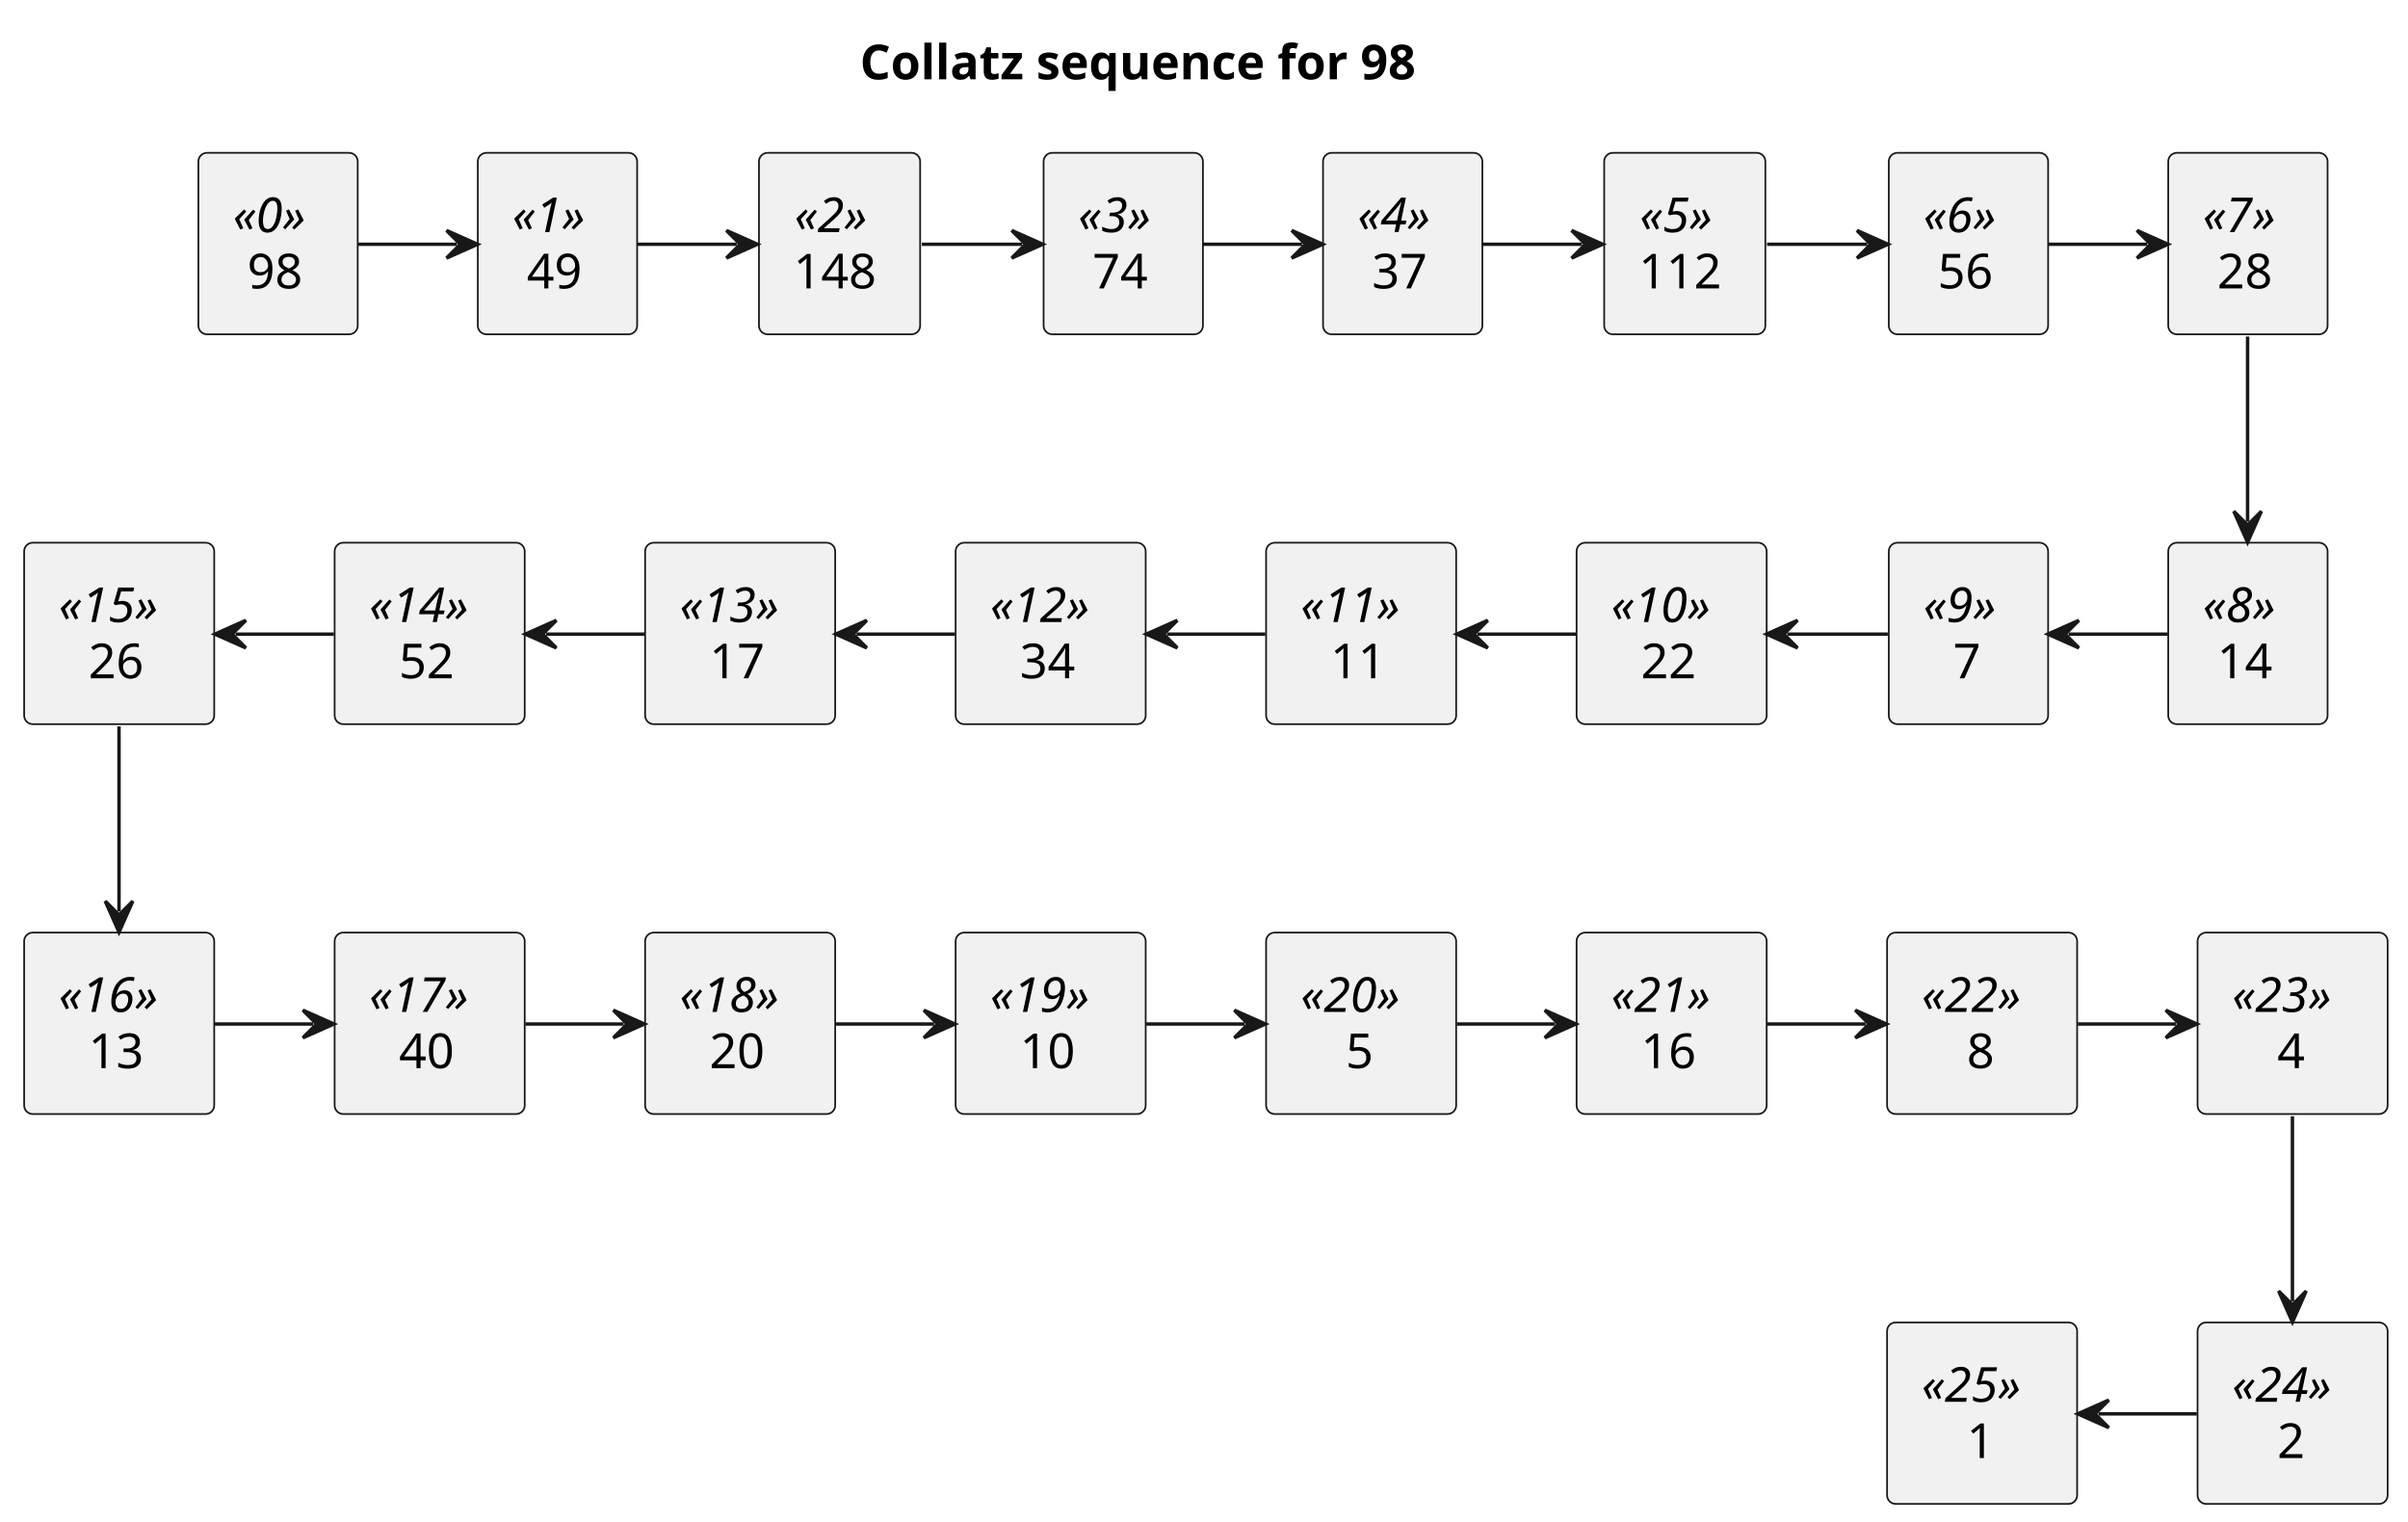
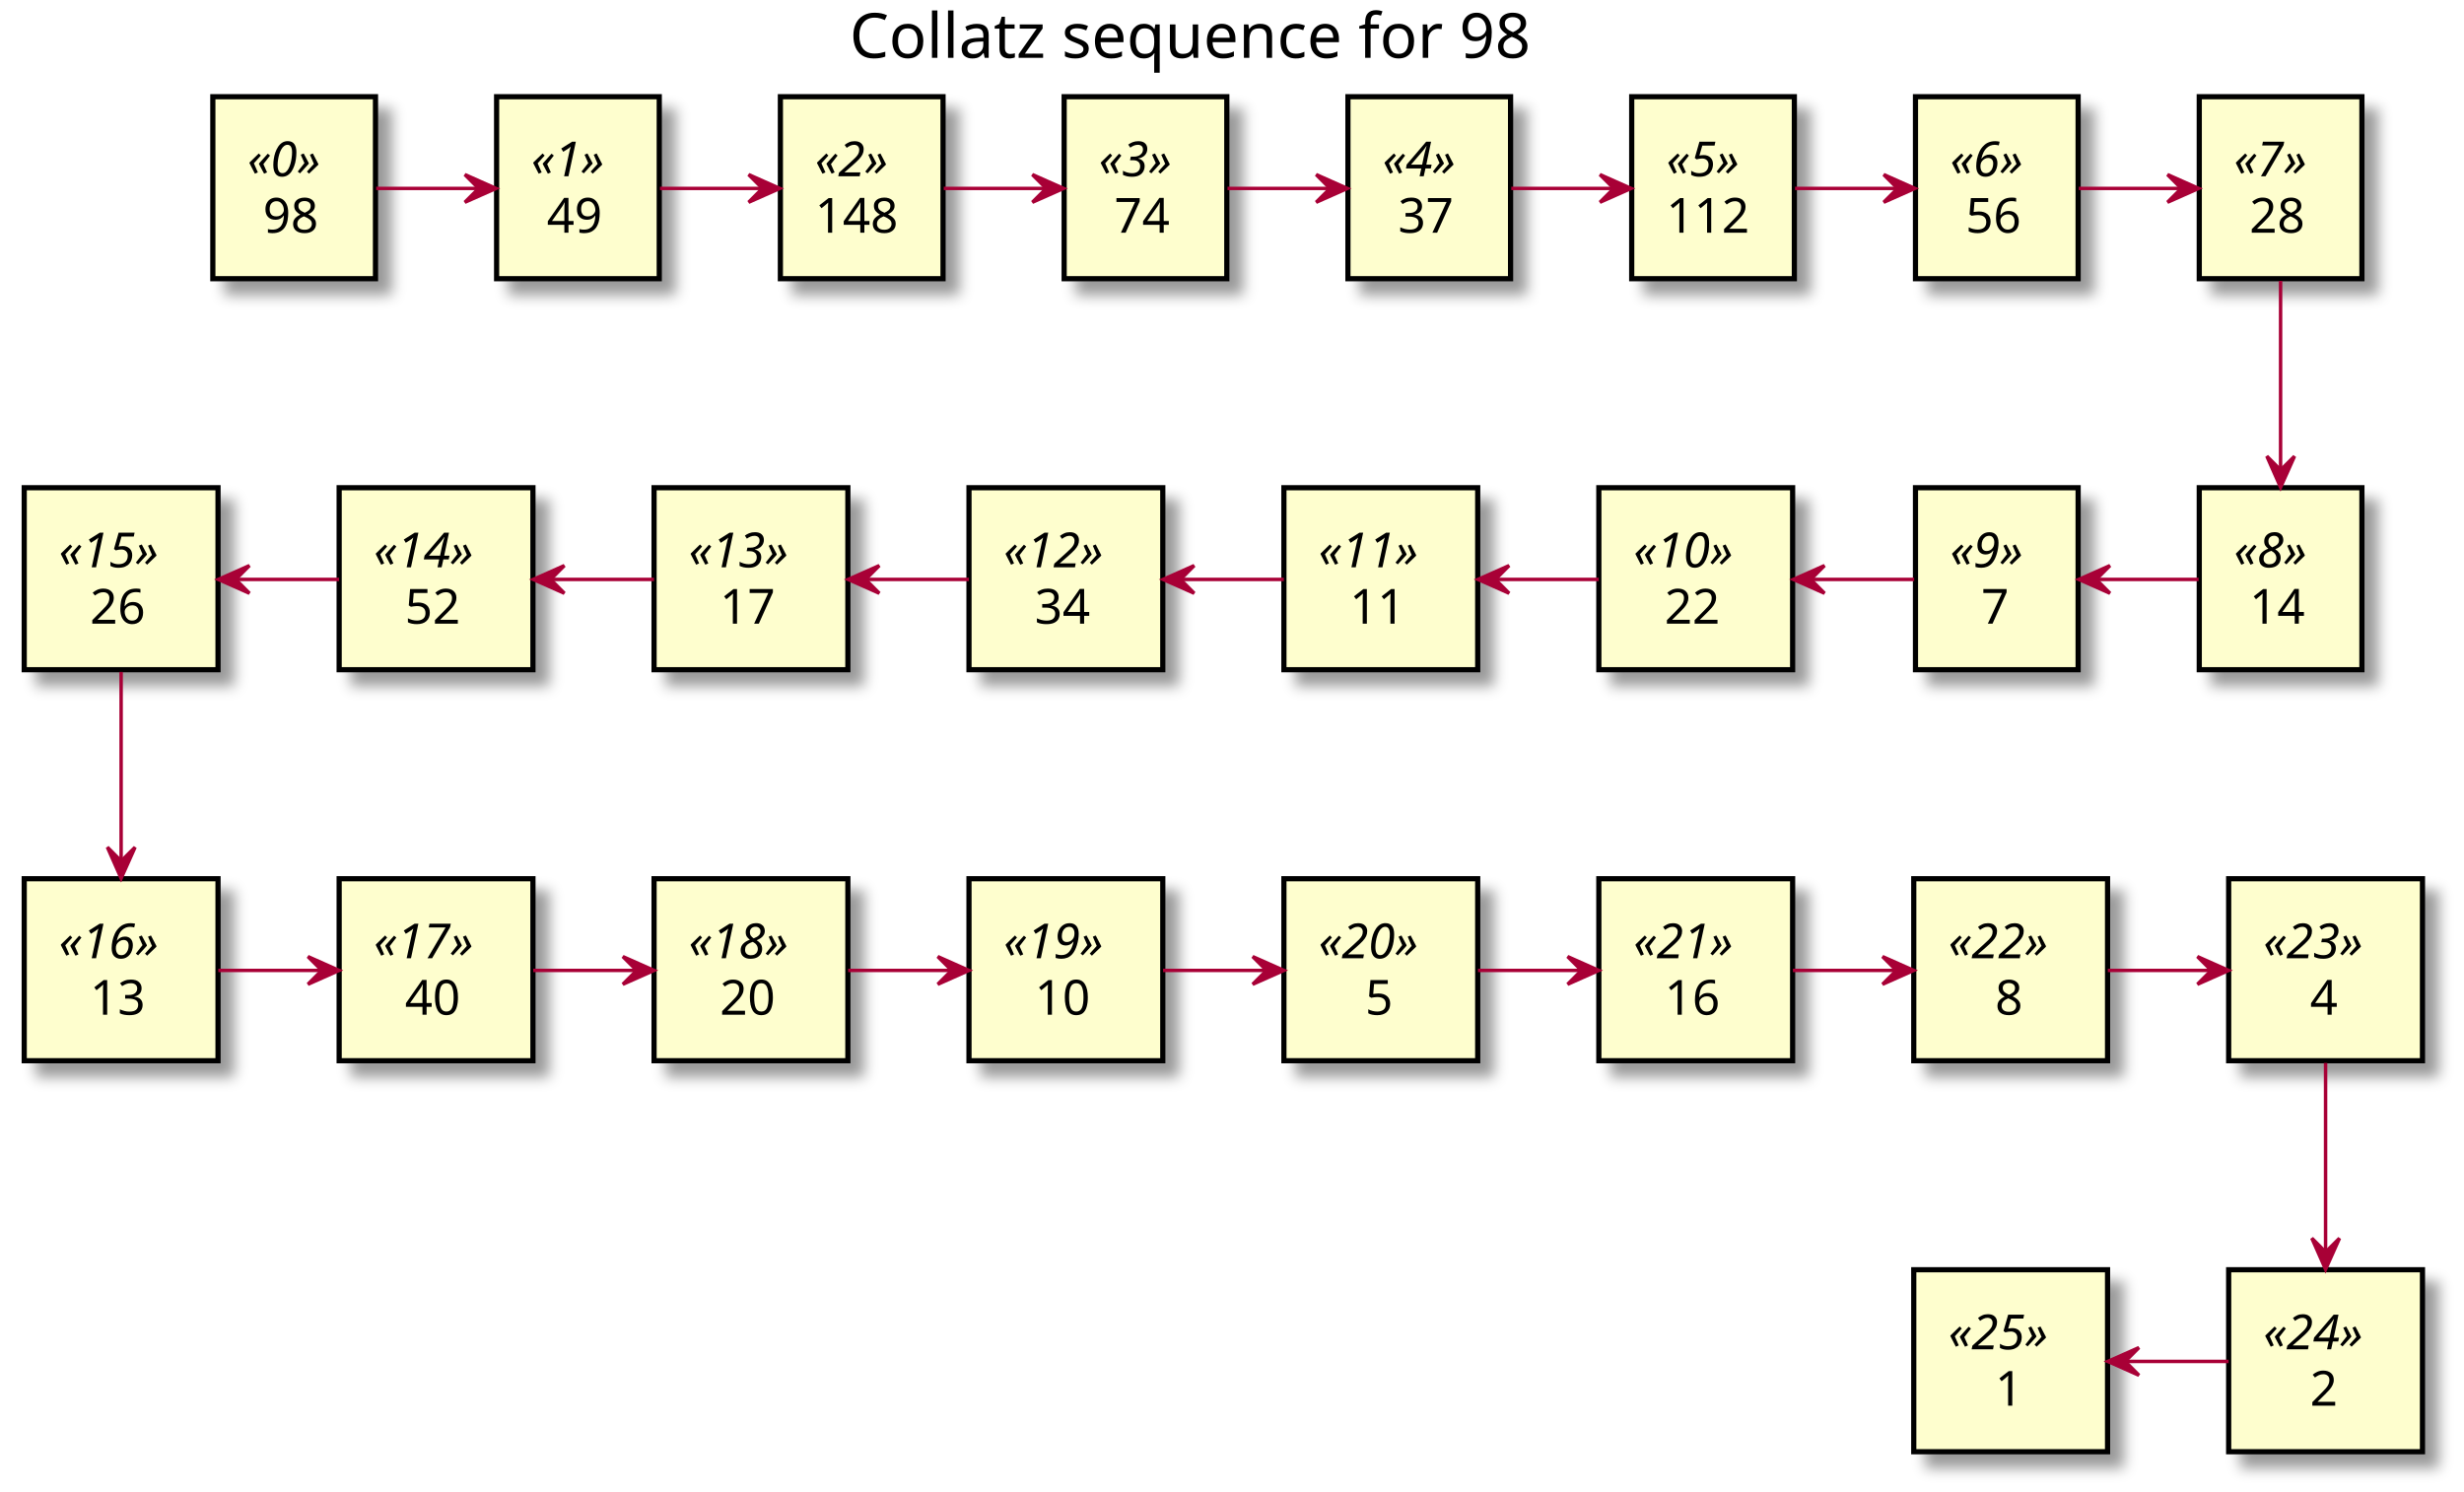
- <svg xmlns="http://www.w3.org/2000/svg" contentStyleType="text/css" height="441px" preserveAspectRatio="none" style="width:698px;height:441px;background:#FFFFFF;" version="1.1" viewBox="0 0 698 441" width="698px" zoomAndPan="magnify">
-   <defs />
+ <svg xmlns="http://www.w3.org/2000/svg" contentScriptType="application/ecmascript" contentStyleType="text/css" height="431px" preserveAspectRatio="none" style="width:712px;height:431px;background:#FFFFFF;" version="1.1" viewBox="0 0 712 431" width="712px" zoomAndPan="magnify">
+   <defs>
+     <filter height="300%" id="fkxlsqg061v2a" width="300%" x="-1" y="-1">
+       <feGaussianBlur result="blurOut" stdDeviation="2.0" />
+       <feColorMatrix in="blurOut" result="blurOut2" type="matrix" values="0 0 0 0 0 0 0 0 0 0 0 0 0 0 0 0 0 0 .4 0" />
+       <feOffset dx="4.0" dy="4.0" in="blurOut2" result="blurOut3" />
+       <feBlend in="SourceGraphic" in2="blurOut3" mode="normal" />
+     </filter>
+   </defs>
  <g>
-     <text fill="#000000" font-family="sans-serif" font-size="14" font-weight="bold" lengthAdjust="spacing" textLength="185.568" x="249.264" y="22.995">Collatz sequence for 98</text>
-     <g id="elem_98">
-       <rect fill="#F1F1F1" height="52.594" rx="2.5" ry="2.5" style="stroke:#181818;stroke-width:0.5;" width="46.188" x="57.5" y="44.297" />
-       <text fill="#000000" font-family="sans-serif" font-size="14" font-style="italic" lengthAdjust="spacing" textLength="26.189" x="67.5" y="67.292">«0»</text>
-       <text fill="#000000" font-family="sans-serif" font-size="14" lengthAdjust="spacing" textLength="17.814" x="71.687" y="83.589">98</text>
-     </g>
-     <g id="elem_49">
-       <rect fill="#F1F1F1" height="52.594" rx="2.5" ry="2.5" style="stroke:#181818;stroke-width:0.5;" width="46.188" x="138.5" y="44.297" />
-       <text fill="#000000" font-family="sans-serif" font-size="14" font-style="italic" lengthAdjust="spacing" textLength="26.189" x="148.5" y="67.292">«1»</text>
-       <text fill="#000000" font-family="sans-serif" font-size="14" lengthAdjust="spacing" textLength="17.814" x="152.687" y="83.589">49</text>
-     </g>
-     <g id="elem_148">
-       <rect fill="#F1F1F1" height="52.594" rx="2.5" ry="2.5" style="stroke:#181818;stroke-width:0.5;" width="46.722" x="220" y="44.297" />
-       <text fill="#000000" font-family="sans-serif" font-size="14" font-style="italic" lengthAdjust="spacing" textLength="26.189" x="230.267" y="67.292">«2»</text>
-       <text fill="#000000" font-family="sans-serif" font-size="14" lengthAdjust="spacing" textLength="26.722" x="230" y="83.589">148</text>
-     </g>
-     <g id="elem_74">
-       <rect fill="#F1F1F1" height="52.594" rx="2.5" ry="2.5" style="stroke:#181818;stroke-width:0.5;" width="46.188" x="302.5" y="44.297" />
-       <text fill="#000000" font-family="sans-serif" font-size="14" font-style="italic" lengthAdjust="spacing" textLength="26.189" x="312.5" y="67.292">«3»</text>
-       <text fill="#000000" font-family="sans-serif" font-size="14" lengthAdjust="spacing" textLength="17.814" x="316.687" y="83.589">74</text>
-     </g>
-     <g id="elem_37">
-       <rect fill="#F1F1F1" height="52.594" rx="2.5" ry="2.5" style="stroke:#181818;stroke-width:0.5;" width="46.188" x="383.5" y="44.297" />
-       <text fill="#000000" font-family="sans-serif" font-size="14" font-style="italic" lengthAdjust="spacing" textLength="26.189" x="393.5" y="67.292">«4»</text>
-       <text fill="#000000" font-family="sans-serif" font-size="14" lengthAdjust="spacing" textLength="17.814" x="397.687" y="83.589">37</text>
-     </g>
-     <g id="elem_112">
-       <rect fill="#F1F1F1" height="52.594" rx="2.5" ry="2.5" style="stroke:#181818;stroke-width:0.5;" width="46.722" x="465" y="44.297" />
-       <text fill="#000000" font-family="sans-serif" font-size="14" font-style="italic" lengthAdjust="spacing" textLength="26.189" x="475.267" y="67.292">«5»</text>
-       <text fill="#000000" font-family="sans-serif" font-size="14" lengthAdjust="spacing" textLength="26.722" x="475" y="83.589">112</text>
-     </g>
-     <g id="elem_56">
-       <rect fill="#F1F1F1" height="52.594" rx="2.5" ry="2.5" style="stroke:#181818;stroke-width:0.5;" width="46.188" x="547.5" y="44.297" />
-       <text fill="#000000" font-family="sans-serif" font-size="14" font-style="italic" lengthAdjust="spacing" textLength="26.189" x="557.5" y="67.292">«6»</text>
-       <text fill="#000000" font-family="sans-serif" font-size="14" lengthAdjust="spacing" textLength="17.814" x="561.687" y="83.589">56</text>
-     </g>
-     <g id="elem_28">
-       <rect fill="#F1F1F1" height="52.594" rx="2.5" ry="2.5" style="stroke:#181818;stroke-width:0.5;" width="46.188" x="628.5" y="44.297" />
-       <text fill="#000000" font-family="sans-serif" font-size="14" font-style="italic" lengthAdjust="spacing" textLength="26.189" x="638.5" y="67.292">«7»</text>
-       <text fill="#000000" font-family="sans-serif" font-size="14" lengthAdjust="spacing" textLength="17.814" x="642.687" y="83.589">28</text>
-     </g>
-     <g id="elem_14">
-       <rect fill="#F1F1F1" height="52.594" rx="2.5" ry="2.5" style="stroke:#181818;stroke-width:0.5;" width="46.188" x="628.5" y="157.297" />
-       <text fill="#000000" font-family="sans-serif" font-size="14" font-style="italic" lengthAdjust="spacing" textLength="26.189" x="638.5" y="180.292">«8»</text>
-       <text fill="#000000" font-family="sans-serif" font-size="14" lengthAdjust="spacing" textLength="17.814" x="642.687" y="196.589">14</text>
-     </g>
-     <g id="elem_7">
-       <rect fill="#F1F1F1" height="52.594" rx="2.5" ry="2.5" style="stroke:#181818;stroke-width:0.5;" width="46.188" x="547.5" y="157.297" />
-       <text fill="#000000" font-family="sans-serif" font-size="14" font-style="italic" lengthAdjust="spacing" textLength="26.189" x="557.5" y="180.292">«9»</text>
-       <text fill="#000000" font-family="sans-serif" font-size="14" lengthAdjust="spacing" textLength="8.907" x="566.141" y="196.589">7</text>
-     </g>
-     <g id="elem_22">
-       <rect fill="#F1F1F1" height="52.594" rx="2.5" ry="2.5" style="stroke:#181818;stroke-width:0.5;" width="55.096" x="457" y="157.297" />
-       <text fill="#000000" font-family="sans-serif" font-size="14" font-style="italic" lengthAdjust="spacing" textLength="35.096" x="467" y="180.292">«10»</text>
-       <text fill="#000000" font-family="sans-serif" font-size="14" lengthAdjust="spacing" textLength="17.814" x="475.641" y="196.589">22</text>
-     </g>
-     <g id="elem_11">
-       <rect fill="#F1F1F1" height="52.594" rx="2.5" ry="2.5" style="stroke:#181818;stroke-width:0.5;" width="55.096" x="367" y="157.297" />
-       <text fill="#000000" font-family="sans-serif" font-size="14" font-style="italic" lengthAdjust="spacing" textLength="35.096" x="377" y="180.292">«11»</text>
-       <text fill="#000000" font-family="sans-serif" font-size="14" lengthAdjust="spacing" textLength="17.814" x="385.641" y="196.589">11</text>
-     </g>
-     <g id="elem_34">
-       <rect fill="#F1F1F1" height="52.594" rx="2.5" ry="2.5" style="stroke:#181818;stroke-width:0.5;" width="55.096" x="277" y="157.297" />
-       <text fill="#000000" font-family="sans-serif" font-size="14" font-style="italic" lengthAdjust="spacing" textLength="35.096" x="287" y="180.292">«12»</text>
-       <text fill="#000000" font-family="sans-serif" font-size="14" lengthAdjust="spacing" textLength="17.814" x="295.641" y="196.589">34</text>
-     </g>
-     <g id="elem_17">
-       <rect fill="#F1F1F1" height="52.594" rx="2.5" ry="2.5" style="stroke:#181818;stroke-width:0.5;" width="55.096" x="187" y="157.297" />
-       <text fill="#000000" font-family="sans-serif" font-size="14" font-style="italic" lengthAdjust="spacing" textLength="35.096" x="197" y="180.292">«13»</text>
-       <text fill="#000000" font-family="sans-serif" font-size="14" lengthAdjust="spacing" textLength="17.814" x="205.641" y="196.589">17</text>
-     </g>
-     <g id="elem_52">
-       <rect fill="#F1F1F1" height="52.594" rx="2.5" ry="2.5" style="stroke:#181818;stroke-width:0.5;" width="55.096" x="97" y="157.297" />
-       <text fill="#000000" font-family="sans-serif" font-size="14" font-style="italic" lengthAdjust="spacing" textLength="35.096" x="107" y="180.292">«14»</text>
-       <text fill="#000000" font-family="sans-serif" font-size="14" lengthAdjust="spacing" textLength="17.814" x="115.641" y="196.589">52</text>
-     </g>
-     <g id="elem_26">
-       <rect fill="#F1F1F1" height="52.594" rx="2.5" ry="2.5" style="stroke:#181818;stroke-width:0.5;" width="55.096" x="7" y="157.297" />
-       <text fill="#000000" font-family="sans-serif" font-size="14" font-style="italic" lengthAdjust="spacing" textLength="35.096" x="17" y="180.292">«15»</text>
-       <text fill="#000000" font-family="sans-serif" font-size="14" lengthAdjust="spacing" textLength="17.814" x="25.641" y="196.589">26</text>
-     </g>
-     <g id="elem_13">
-       <rect fill="#F1F1F1" height="52.594" rx="2.5" ry="2.5" style="stroke:#181818;stroke-width:0.5;" width="55.096" x="7" y="270.297" />
-       <text fill="#000000" font-family="sans-serif" font-size="14" font-style="italic" lengthAdjust="spacing" textLength="35.096" x="17" y="293.292">«16»</text>
-       <text fill="#000000" font-family="sans-serif" font-size="14" lengthAdjust="spacing" textLength="17.814" x="25.641" y="309.589">13</text>
-     </g>
-     <g id="elem_40">
-       <rect fill="#F1F1F1" height="52.594" rx="2.5" ry="2.5" style="stroke:#181818;stroke-width:0.5;" width="55.096" x="97" y="270.297" />
-       <text fill="#000000" font-family="sans-serif" font-size="14" font-style="italic" lengthAdjust="spacing" textLength="35.096" x="107" y="293.292">«17»</text>
-       <text fill="#000000" font-family="sans-serif" font-size="14" lengthAdjust="spacing" textLength="17.814" x="115.641" y="309.589">40</text>
-     </g>
-     <g id="elem_20">
-       <rect fill="#F1F1F1" height="52.594" rx="2.5" ry="2.5" style="stroke:#181818;stroke-width:0.5;" width="55.096" x="187" y="270.297" />
-       <text fill="#000000" font-family="sans-serif" font-size="14" font-style="italic" lengthAdjust="spacing" textLength="35.096" x="197" y="293.292">«18»</text>
-       <text fill="#000000" font-family="sans-serif" font-size="14" lengthAdjust="spacing" textLength="17.814" x="205.641" y="309.589">20</text>
-     </g>
-     <g id="elem_10">
-       <rect fill="#F1F1F1" height="52.594" rx="2.5" ry="2.5" style="stroke:#181818;stroke-width:0.5;" width="55.096" x="277" y="270.297" />
-       <text fill="#000000" font-family="sans-serif" font-size="14" font-style="italic" lengthAdjust="spacing" textLength="35.096" x="287" y="293.292">«19»</text>
-       <text fill="#000000" font-family="sans-serif" font-size="14" lengthAdjust="spacing" textLength="17.814" x="295.641" y="309.589">10</text>
-     </g>
-     <g id="elem_5">
-       <rect fill="#F1F1F1" height="52.594" rx="2.5" ry="2.5" style="stroke:#181818;stroke-width:0.5;" width="55.096" x="367" y="270.297" />
-       <text fill="#000000" font-family="sans-serif" font-size="14" font-style="italic" lengthAdjust="spacing" textLength="35.096" x="377" y="293.292">«20»</text>
-       <text fill="#000000" font-family="sans-serif" font-size="14" lengthAdjust="spacing" textLength="8.907" x="390.094" y="309.589">5</text>
-     </g>
-     <g id="elem_16">
-       <rect fill="#F1F1F1" height="52.594" rx="2.5" ry="2.5" style="stroke:#181818;stroke-width:0.5;" width="55.096" x="457" y="270.297" />
-       <text fill="#000000" font-family="sans-serif" font-size="14" font-style="italic" lengthAdjust="spacing" textLength="35.096" x="467" y="293.292">«21»</text>
-       <text fill="#000000" font-family="sans-serif" font-size="14" lengthAdjust="spacing" textLength="17.814" x="475.641" y="309.589">16</text>
-     </g>
-     <g id="elem_8">
-       <rect fill="#F1F1F1" height="52.594" rx="2.5" ry="2.5" style="stroke:#181818;stroke-width:0.5;" width="55.096" x="547" y="270.297" />
-       <text fill="#000000" font-family="sans-serif" font-size="14" font-style="italic" lengthAdjust="spacing" textLength="35.096" x="557" y="293.292">«22»</text>
-       <text fill="#000000" font-family="sans-serif" font-size="14" lengthAdjust="spacing" textLength="8.907" x="570.094" y="309.589">8</text>
-     </g>
-     <g id="elem_4">
-       <rect fill="#F1F1F1" height="52.594" rx="2.5" ry="2.5" style="stroke:#181818;stroke-width:0.5;" width="55.096" x="637" y="270.297" />
-       <text fill="#000000" font-family="sans-serif" font-size="14" font-style="italic" lengthAdjust="spacing" textLength="35.096" x="647" y="293.292">«23»</text>
-       <text fill="#000000" font-family="sans-serif" font-size="14" lengthAdjust="spacing" textLength="8.907" x="660.094" y="309.589">4</text>
-     </g>
-     <g id="elem_2">
-       <rect fill="#F1F1F1" height="52.594" rx="2.5" ry="2.5" style="stroke:#181818;stroke-width:0.5;" width="55.096" x="637" y="383.297" />
-       <text fill="#000000" font-family="sans-serif" font-size="14" font-style="italic" lengthAdjust="spacing" textLength="35.096" x="647" y="406.292">«24»</text>
-       <text fill="#000000" font-family="sans-serif" font-size="14" lengthAdjust="spacing" textLength="8.907" x="660.094" y="422.589">2</text>
-     </g>
-     <g id="elem_1">
-       <rect fill="#F1F1F1" height="52.594" rx="2.5" ry="2.5" style="stroke:#181818;stroke-width:0.5;" width="55.096" x="547" y="383.297" />
-       <text fill="#000000" font-family="sans-serif" font-size="14" font-style="italic" lengthAdjust="spacing" textLength="35.096" x="557" y="406.292">«25»</text>
-       <text fill="#000000" font-family="sans-serif" font-size="14" lengthAdjust="spacing" textLength="8.907" x="570.094" y="422.589">1</text>
-     </g>
-     <g id="link_98_49">
-       <path d="M103.6,70.797 C115.21,70.797 120.82,70.797 132.43,70.797 " fill="none" id="98-to-49" style="stroke:#181818;stroke-width:1.0;" />
-       <polygon fill="#181818" points="138.43,70.797,129.43,66.797,133.43,70.797,129.43,74.797,138.43,70.797" style="stroke:#181818;stroke-width:1.0;" />
-     </g>
-     <g id="link_49_148">
-       <path d="M184.56,70.797 C196.23,70.797 201.89,70.797 213.56,70.797 " fill="none" id="49-to-148" style="stroke:#181818;stroke-width:1.0;" />
-       <polygon fill="#181818" points="219.56,70.797,210.56,66.797,214.56,70.797,210.56,74.797,219.56,70.797" style="stroke:#181818;stroke-width:1.0;" />
-     </g>
-     <g id="link_148_74">
-       <path d="M267.2,70.797 C278.89,70.797 284.58,70.797 296.27,70.797 " fill="none" id="148-to-74" style="stroke:#181818;stroke-width:1.0;" />
-       <polygon fill="#181818" points="302.27,70.797,293.27,66.797,297.27,70.797,293.27,74.797,302.27,70.797" style="stroke:#181818;stroke-width:1.0;" />
-     </g>
-     <g id="link_74_37">
-       <path d="M348.6,70.797 C360.21,70.797 365.82,70.797 377.43,70.797 " fill="none" id="74-to-37" style="stroke:#181818;stroke-width:1.0;" />
-       <polygon fill="#181818" points="383.43,70.797,374.43,66.797,378.43,70.797,374.43,74.797,383.43,70.797" style="stroke:#181818;stroke-width:1.0;" />
-     </g>
-     <g id="link_37_112">
-       <path d="M429.56,70.797 C441.23,70.797 446.89,70.797 458.56,70.797 " fill="none" id="37-to-112" style="stroke:#181818;stroke-width:1.0;" />
-       <polygon fill="#181818" points="464.56,70.797,455.56,66.797,459.56,70.797,455.56,74.797,464.56,70.797" style="stroke:#181818;stroke-width:1.0;" />
-     </g>
-     <g id="link_112_56">
-       <path d="M512.2,70.797 C523.89,70.797 529.58,70.797 541.27,70.797 " fill="none" id="112-to-56" style="stroke:#181818;stroke-width:1.0;" />
-       <polygon fill="#181818" points="547.27,70.797,538.27,66.797,542.27,70.797,538.27,74.797,547.27,70.797" style="stroke:#181818;stroke-width:1.0;" />
-     </g>
-     <g id="link_56_28">
-       <path d="M593.6,70.797 C605.21,70.797 610.82,70.797 622.43,70.797 " fill="none" id="56-to-28" style="stroke:#181818;stroke-width:1.0;" />
-       <polygon fill="#181818" points="628.43,70.797,619.43,66.797,623.43,70.797,619.43,74.797,628.43,70.797" style="stroke:#181818;stroke-width:1.0;" />
-     </g>
-     <g id="link_28_14">
-       <path d="M651.5,97.537 C651.5,115.477 651.5,133.287 651.5,151.187 " fill="none" id="28-to-14" style="stroke:#181818;stroke-width:1.0;" />
-       <polygon fill="#181818" points="651.5,157.187,655.5,148.187,651.5,152.187,647.5,148.187,651.5,157.187" style="stroke:#181818;stroke-width:1.0;" />
-     </g>
-     <g id="link_7_14">
-       <path d="M599.6,183.797 C611.21,183.797 616.82,183.797 628.43,183.797 " fill="none" id="7-backto-14" style="stroke:#181818;stroke-width:1.0;" />
-       <polygon fill="#181818" points="593.6,183.797,602.6,187.797,598.6,183.797,602.6,179.797,593.6,183.797" style="stroke:#181818;stroke-width:1.0;" />
-     </g>
-     <g id="link_22_7">
-       <path d="M518.05,183.797 C529.77,183.797 535.49,183.797 547.21,183.797 " fill="none" id="22-backto-7" style="stroke:#181818;stroke-width:1.0;" />
-       <polygon fill="#181818" points="512.05,183.797,521.05,187.797,517.05,183.797,521.05,179.797,512.05,183.797" style="stroke:#181818;stroke-width:1.0;" />
-     </g>
-     <g id="link_11_22">
-       <path d="M428.27,183.797 C439.78,183.797 445.28,183.797 456.79,183.797 " fill="none" id="11-backto-22" style="stroke:#181818;stroke-width:1.0;" />
-       <polygon fill="#181818" points="422.27,183.797,431.27,187.797,427.27,183.797,431.27,179.797,422.27,183.797" style="stroke:#181818;stroke-width:1.0;" />
-     </g>
-     <g id="link_34_11">
-       <path d="M338.27,183.797 C349.78,183.797 355.28,183.797 366.79,183.797 " fill="none" id="34-backto-11" style="stroke:#181818;stroke-width:1.0;" />
-       <polygon fill="#181818" points="332.27,183.797,341.27,187.797,337.27,183.797,341.27,179.797,332.27,183.797" style="stroke:#181818;stroke-width:1.0;" />
-     </g>
-     <g id="link_17_34">
-       <path d="M248.27,183.797 C259.78,183.797 265.28,183.797 276.79,183.797 " fill="none" id="17-backto-34" style="stroke:#181818;stroke-width:1.0;" />
-       <polygon fill="#181818" points="242.27,183.797,251.27,187.797,247.27,183.797,251.27,179.797,242.27,183.797" style="stroke:#181818;stroke-width:1.0;" />
-     </g>
-     <g id="link_52_17">
-       <path d="M158.27,183.797 C169.78,183.797 175.28,183.797 186.79,183.797 " fill="none" id="52-backto-17" style="stroke:#181818;stroke-width:1.0;" />
-       <polygon fill="#181818" points="152.27,183.797,161.27,187.797,157.27,183.797,161.27,179.797,152.27,183.797" style="stroke:#181818;stroke-width:1.0;" />
-     </g>
-     <g id="link_26_52">
-       <path d="M68.27,183.797 C79.78,183.797 85.28,183.797 96.79,183.797 " fill="none" id="26-backto-52" style="stroke:#181818;stroke-width:1.0;" />
-       <polygon fill="#181818" points="62.27,183.797,71.27,187.797,67.27,183.797,71.27,179.797,62.27,183.797" style="stroke:#181818;stroke-width:1.0;" />
-     </g>
-     <g id="link_26_13">
-       <path d="M34.5,210.537 C34.5,228.477 34.5,246.287 34.5,264.187 " fill="none" id="26-to-13" style="stroke:#181818;stroke-width:1.0;" />
-       <polygon fill="#181818" points="34.5,270.187,38.5,261.187,34.5,265.187,30.5,261.187,34.5,270.187" style="stroke:#181818;stroke-width:1.0;" />
-     </g>
-     <g id="link_13_40">
-       <path d="M62.27,296.797 C73.78,296.797 79.28,296.797 90.79,296.797 " fill="none" id="13-to-40" style="stroke:#181818;stroke-width:1.0;" />
-       <polygon fill="#181818" points="96.79,296.797,87.79,292.797,91.79,296.797,87.79,300.797,96.79,296.797" style="stroke:#181818;stroke-width:1.0;" />
-     </g>
-     <g id="link_40_20">
-       <path d="M152.27,296.797 C163.78,296.797 169.28,296.797 180.79,296.797 " fill="none" id="40-to-20" style="stroke:#181818;stroke-width:1.0;" />
-       <polygon fill="#181818" points="186.79,296.797,177.79,292.797,181.79,296.797,177.79,300.797,186.79,296.797" style="stroke:#181818;stroke-width:1.0;" />
-     </g>
-     <g id="link_20_10">
-       <path d="M242.27,296.797 C253.78,296.797 259.28,296.797 270.79,296.797 " fill="none" id="20-to-10" style="stroke:#181818;stroke-width:1.0;" />
-       <polygon fill="#181818" points="276.79,296.797,267.79,292.797,271.79,296.797,267.79,300.797,276.79,296.797" style="stroke:#181818;stroke-width:1.0;" />
-     </g>
-     <g id="link_10_5">
-       <path d="M332.27,296.797 C343.78,296.797 349.28,296.797 360.79,296.797 " fill="none" id="10-to-5" style="stroke:#181818;stroke-width:1.0;" />
-       <polygon fill="#181818" points="366.79,296.797,357.79,292.797,361.79,296.797,357.79,300.797,366.79,296.797" style="stroke:#181818;stroke-width:1.0;" />
-     </g>
-     <g id="link_5_16">
-       <path d="M422.27,296.797 C433.78,296.797 439.28,296.797 450.79,296.797 " fill="none" id="5-to-16" style="stroke:#181818;stroke-width:1.0;" />
-       <polygon fill="#181818" points="456.79,296.797,447.79,292.797,451.79,296.797,447.79,300.797,456.79,296.797" style="stroke:#181818;stroke-width:1.0;" />
-     </g>
-     <g id="link_16_8">
-       <path d="M512.27,296.797 C523.78,296.797 529.28,296.797 540.79,296.797 " fill="none" id="16-to-8" style="stroke:#181818;stroke-width:1.0;" />
-       <polygon fill="#181818" points="546.79,296.797,537.79,292.797,541.79,296.797,537.79,300.797,546.79,296.797" style="stroke:#181818;stroke-width:1.0;" />
-     </g>
-     <g id="link_8_4">
-       <path d="M602.27,296.797 C613.78,296.797 619.28,296.797 630.79,296.797 " fill="none" id="8-to-4" style="stroke:#181818;stroke-width:1.0;" />
-       <polygon fill="#181818" points="636.79,296.797,627.79,292.797,631.79,296.797,627.79,300.797,636.79,296.797" style="stroke:#181818;stroke-width:1.0;" />
-     </g>
-     <g id="link_4_2">
-       <path d="M664.5,323.537 C664.5,341.477 664.5,359.287 664.5,377.187 " fill="none" id="4-to-2" style="stroke:#181818;stroke-width:1.0;" />
-       <polygon fill="#181818" points="664.5,383.187,668.5,374.187,664.5,378.187,660.5,374.187,664.5,383.187" style="stroke:#181818;stroke-width:1.0;" />
-     </g>
-     <g id="link_1_2">
-       <path d="M608.27,409.797 C619.78,409.797 625.28,409.797 636.79,409.797 " fill="none" id="1-backto-2" style="stroke:#181818;stroke-width:1.0;" />
-       <polygon fill="#181818" points="602.27,409.797,611.27,413.797,607.27,409.797,611.27,405.797,602.27,409.797" style="stroke:#181818;stroke-width:1.0;" />
-     </g>
+     <text fill="#000000" font-family="sans-serif" font-size="18" lengthAdjust="spacing" textLength="208" x="245.5" y="16.708">Collatz sequence for 98</text>
+     <rect fill="#FEFECE" filter="url(#fkxlsqg061v2a)" height="52.594" style="stroke:#000000;stroke-width:1.5;" width="47" x="61.5" y="27.953" />
+     <text fill="#000000" font-family="sans-serif" font-size="14" font-style="italic" lengthAdjust="spacing" textLength="27" x="71.5" y="50.948">«0»</text>
+     <text fill="#000000" font-family="sans-serif" font-size="14" lengthAdjust="spacing" textLength="18" x="76" y="67.245">98</text>
+     <rect fill="#FEFECE" filter="url(#fkxlsqg061v2a)" height="52.594" style="stroke:#000000;stroke-width:1.5;" width="47" x="143.5" y="27.953" />
+     <text fill="#000000" font-family="sans-serif" font-size="14" font-style="italic" lengthAdjust="spacing" textLength="27" x="153.5" y="50.948">«1»</text>
+     <text fill="#000000" font-family="sans-serif" font-size="14" lengthAdjust="spacing" textLength="18" x="158" y="67.245">49</text>
+     <rect fill="#FEFECE" filter="url(#fkxlsqg061v2a)" height="52.594" style="stroke:#000000;stroke-width:1.5;" width="47" x="225.5" y="27.953" />
+     <text fill="#000000" font-family="sans-serif" font-size="14" font-style="italic" lengthAdjust="spacing" textLength="27" x="235.5" y="50.948">«2»</text>
+     <text fill="#000000" font-family="sans-serif" font-size="14" lengthAdjust="spacing" textLength="27" x="235.5" y="67.245">148</text>
+     <rect fill="#FEFECE" filter="url(#fkxlsqg061v2a)" height="52.594" style="stroke:#000000;stroke-width:1.5;" width="47" x="307.5" y="27.953" />
+     <text fill="#000000" font-family="sans-serif" font-size="14" font-style="italic" lengthAdjust="spacing" textLength="27" x="317.5" y="50.948">«3»</text>
+     <text fill="#000000" font-family="sans-serif" font-size="14" lengthAdjust="spacing" textLength="18" x="322" y="67.245">74</text>
+     <rect fill="#FEFECE" filter="url(#fkxlsqg061v2a)" height="52.594" style="stroke:#000000;stroke-width:1.5;" width="47" x="389.5" y="27.953" />
+     <text fill="#000000" font-family="sans-serif" font-size="14" font-style="italic" lengthAdjust="spacing" textLength="27" x="399.5" y="50.948">«4»</text>
+     <text fill="#000000" font-family="sans-serif" font-size="14" lengthAdjust="spacing" textLength="18" x="404" y="67.245">37</text>
+     <rect fill="#FEFECE" filter="url(#fkxlsqg061v2a)" height="52.594" style="stroke:#000000;stroke-width:1.5;" width="47" x="471.5" y="27.953" />
+     <text fill="#000000" font-family="sans-serif" font-size="14" font-style="italic" lengthAdjust="spacing" textLength="27" x="481.5" y="50.948">«5»</text>
+     <text fill="#000000" font-family="sans-serif" font-size="14" lengthAdjust="spacing" textLength="27" x="481.5" y="67.245">112</text>
+     <rect fill="#FEFECE" filter="url(#fkxlsqg061v2a)" height="52.594" style="stroke:#000000;stroke-width:1.5;" width="47" x="553.5" y="27.953" />
+     <text fill="#000000" font-family="sans-serif" font-size="14" font-style="italic" lengthAdjust="spacing" textLength="27" x="563.5" y="50.948">«6»</text>
+     <text fill="#000000" font-family="sans-serif" font-size="14" lengthAdjust="spacing" textLength="18" x="568" y="67.245">56</text>
+     <rect fill="#FEFECE" filter="url(#fkxlsqg061v2a)" height="52.594" style="stroke:#000000;stroke-width:1.5;" width="47" x="635.5" y="27.953" />
+     <text fill="#000000" font-family="sans-serif" font-size="14" font-style="italic" lengthAdjust="spacing" textLength="27" x="645.5" y="50.948">«7»</text>
+     <text fill="#000000" font-family="sans-serif" font-size="14" lengthAdjust="spacing" textLength="18" x="650" y="67.245">28</text>
+     <rect fill="#FEFECE" filter="url(#fkxlsqg061v2a)" height="52.594" style="stroke:#000000;stroke-width:1.5;" width="47" x="635.5" y="140.953" />
+     <text fill="#000000" font-family="sans-serif" font-size="14" font-style="italic" lengthAdjust="spacing" textLength="27" x="645.5" y="163.948">«8»</text>
+     <text fill="#000000" font-family="sans-serif" font-size="14" lengthAdjust="spacing" textLength="18" x="650" y="180.245">14</text>
+     <rect fill="#FEFECE" filter="url(#fkxlsqg061v2a)" height="52.594" style="stroke:#000000;stroke-width:1.5;" width="47" x="553.5" y="140.953" />
+     <text fill="#000000" font-family="sans-serif" font-size="14" font-style="italic" lengthAdjust="spacing" textLength="27" x="563.5" y="163.948">«9»</text>
+     <text fill="#000000" font-family="sans-serif" font-size="14" lengthAdjust="spacing" textLength="9" x="572.5" y="180.245">7</text>
+     <rect fill="#FEFECE" filter="url(#fkxlsqg061v2a)" height="52.594" style="stroke:#000000;stroke-width:1.5;" width="56" x="462" y="140.953" />
+     <text fill="#000000" font-family="sans-serif" font-size="14" font-style="italic" lengthAdjust="spacing" textLength="36" x="472" y="163.948">«10»</text>
+     <text fill="#000000" font-family="sans-serif" font-size="14" lengthAdjust="spacing" textLength="18" x="481" y="180.245">22</text>
+     <rect fill="#FEFECE" filter="url(#fkxlsqg061v2a)" height="52.594" style="stroke:#000000;stroke-width:1.5;" width="56" x="371" y="140.953" />
+     <text fill="#000000" font-family="sans-serif" font-size="14" font-style="italic" lengthAdjust="spacing" textLength="36" x="381" y="163.948">«11»</text>
+     <text fill="#000000" font-family="sans-serif" font-size="14" lengthAdjust="spacing" textLength="18" x="390" y="180.245">11</text>
+     <rect fill="#FEFECE" filter="url(#fkxlsqg061v2a)" height="52.594" style="stroke:#000000;stroke-width:1.5;" width="56" x="280" y="140.953" />
+     <text fill="#000000" font-family="sans-serif" font-size="14" font-style="italic" lengthAdjust="spacing" textLength="36" x="290" y="163.948">«12»</text>
+     <text fill="#000000" font-family="sans-serif" font-size="14" lengthAdjust="spacing" textLength="18" x="299" y="180.245">34</text>
+     <rect fill="#FEFECE" filter="url(#fkxlsqg061v2a)" height="52.594" style="stroke:#000000;stroke-width:1.5;" width="56" x="189" y="140.953" />
+     <text fill="#000000" font-family="sans-serif" font-size="14" font-style="italic" lengthAdjust="spacing" textLength="36" x="199" y="163.948">«13»</text>
+     <text fill="#000000" font-family="sans-serif" font-size="14" lengthAdjust="spacing" textLength="18" x="208" y="180.245">17</text>
+     <rect fill="#FEFECE" filter="url(#fkxlsqg061v2a)" height="52.594" style="stroke:#000000;stroke-width:1.5;" width="56" x="98" y="140.953" />
+     <text fill="#000000" font-family="sans-serif" font-size="14" font-style="italic" lengthAdjust="spacing" textLength="36" x="108" y="163.948">«14»</text>
+     <text fill="#000000" font-family="sans-serif" font-size="14" lengthAdjust="spacing" textLength="18" x="117" y="180.245">52</text>
+     <rect fill="#FEFECE" filter="url(#fkxlsqg061v2a)" height="52.594" style="stroke:#000000;stroke-width:1.5;" width="56" x="7" y="140.953" />
+     <text fill="#000000" font-family="sans-serif" font-size="14" font-style="italic" lengthAdjust="spacing" textLength="36" x="17" y="163.948">«15»</text>
+     <text fill="#000000" font-family="sans-serif" font-size="14" lengthAdjust="spacing" textLength="18" x="26" y="180.245">26</text>
+     <rect fill="#FEFECE" filter="url(#fkxlsqg061v2a)" height="52.594" style="stroke:#000000;stroke-width:1.5;" width="56" x="7" y="253.953" />
+     <text fill="#000000" font-family="sans-serif" font-size="14" font-style="italic" lengthAdjust="spacing" textLength="36" x="17" y="276.948">«16»</text>
+     <text fill="#000000" font-family="sans-serif" font-size="14" lengthAdjust="spacing" textLength="18" x="26" y="293.245">13</text>
+     <rect fill="#FEFECE" filter="url(#fkxlsqg061v2a)" height="52.594" style="stroke:#000000;stroke-width:1.5;" width="56" x="98" y="253.953" />
+     <text fill="#000000" font-family="sans-serif" font-size="14" font-style="italic" lengthAdjust="spacing" textLength="36" x="108" y="276.948">«17»</text>
+     <text fill="#000000" font-family="sans-serif" font-size="14" lengthAdjust="spacing" textLength="18" x="117" y="293.245">40</text>
+     <rect fill="#FEFECE" filter="url(#fkxlsqg061v2a)" height="52.594" style="stroke:#000000;stroke-width:1.5;" width="56" x="189" y="253.953" />
+     <text fill="#000000" font-family="sans-serif" font-size="14" font-style="italic" lengthAdjust="spacing" textLength="36" x="199" y="276.948">«18»</text>
+     <text fill="#000000" font-family="sans-serif" font-size="14" lengthAdjust="spacing" textLength="18" x="208" y="293.245">20</text>
+     <rect fill="#FEFECE" filter="url(#fkxlsqg061v2a)" height="52.594" style="stroke:#000000;stroke-width:1.5;" width="56" x="280" y="253.953" />
+     <text fill="#000000" font-family="sans-serif" font-size="14" font-style="italic" lengthAdjust="spacing" textLength="36" x="290" y="276.948">«19»</text>
+     <text fill="#000000" font-family="sans-serif" font-size="14" lengthAdjust="spacing" textLength="18" x="299" y="293.245">10</text>
+     <rect fill="#FEFECE" filter="url(#fkxlsqg061v2a)" height="52.594" style="stroke:#000000;stroke-width:1.5;" width="56" x="371" y="253.953" />
+     <text fill="#000000" font-family="sans-serif" font-size="14" font-style="italic" lengthAdjust="spacing" textLength="36" x="381" y="276.948">«20»</text>
+     <text fill="#000000" font-family="sans-serif" font-size="14" lengthAdjust="spacing" textLength="9" x="394.5" y="293.245">5</text>
+     <rect fill="#FEFECE" filter="url(#fkxlsqg061v2a)" height="52.594" style="stroke:#000000;stroke-width:1.5;" width="56" x="462" y="253.953" />
+     <text fill="#000000" font-family="sans-serif" font-size="14" font-style="italic" lengthAdjust="spacing" textLength="36" x="472" y="276.948">«21»</text>
+     <text fill="#000000" font-family="sans-serif" font-size="14" lengthAdjust="spacing" textLength="18" x="481" y="293.245">16</text>
+     <rect fill="#FEFECE" filter="url(#fkxlsqg061v2a)" height="52.594" style="stroke:#000000;stroke-width:1.5;" width="56" x="553" y="253.953" />
+     <text fill="#000000" font-family="sans-serif" font-size="14" font-style="italic" lengthAdjust="spacing" textLength="36" x="563" y="276.948">«22»</text>
+     <text fill="#000000" font-family="sans-serif" font-size="14" lengthAdjust="spacing" textLength="9" x="576.5" y="293.245">8</text>
+     <rect fill="#FEFECE" filter="url(#fkxlsqg061v2a)" height="52.594" style="stroke:#000000;stroke-width:1.5;" width="56" x="644" y="253.953" />
+     <text fill="#000000" font-family="sans-serif" font-size="14" font-style="italic" lengthAdjust="spacing" textLength="36" x="654" y="276.948">«23»</text>
+     <text fill="#000000" font-family="sans-serif" font-size="14" lengthAdjust="spacing" textLength="9" x="667.5" y="293.245">4</text>
+     <rect fill="#FEFECE" filter="url(#fkxlsqg061v2a)" height="52.594" style="stroke:#000000;stroke-width:1.5;" width="56" x="644" y="366.953" />
+     <text fill="#000000" font-family="sans-serif" font-size="14" font-style="italic" lengthAdjust="spacing" textLength="36" x="654" y="389.948">«24»</text>
+     <text fill="#000000" font-family="sans-serif" font-size="14" lengthAdjust="spacing" textLength="9" x="667.5" y="406.245">2</text>
+     <rect fill="#FEFECE" filter="url(#fkxlsqg061v2a)" height="52.594" style="stroke:#000000;stroke-width:1.5;" width="56" x="553" y="366.953" />
+     <text fill="#000000" font-family="sans-serif" font-size="14" font-style="italic" lengthAdjust="spacing" textLength="36" x="563" y="389.948">«25»</text>
+     <text fill="#000000" font-family="sans-serif" font-size="14" lengthAdjust="spacing" textLength="9" x="576.5" y="406.245">1</text>
+     <path d="M108.7,54.453 C118.53,54.453 128.35,54.453 138.18,54.453 " fill="none" id="98-to-49" style="stroke:#A80036;stroke-width:1.0;" />
+     <polygon fill="#A80036" points="143.32,54.453,134.32,50.453,138.32,54.453,134.32,58.453,143.32,54.453" style="stroke:#A80036;stroke-width:1.0;" />
+     <path d="M190.7,54.453 C200.53,54.453 210.35,54.453 220.18,54.453 " fill="none" id="49-to-148" style="stroke:#A80036;stroke-width:1.0;" />
+     <polygon fill="#A80036" points="225.32,54.453,216.32,50.453,220.32,54.453,216.32,58.453,225.32,54.453" style="stroke:#A80036;stroke-width:1.0;" />
+     <path d="M272.7,54.453 C282.53,54.453 292.35,54.453 302.18,54.453 " fill="none" id="148-to-74" style="stroke:#A80036;stroke-width:1.0;" />
+     <polygon fill="#A80036" points="307.32,54.453,298.32,50.453,302.32,54.453,298.32,58.453,307.32,54.453" style="stroke:#A80036;stroke-width:1.0;" />
+     <path d="M354.7,54.453 C364.53,54.453 374.35,54.453 384.18,54.453 " fill="none" id="74-to-37" style="stroke:#A80036;stroke-width:1.0;" />
+     <polygon fill="#A80036" points="389.32,54.453,380.32,50.453,384.32,54.453,380.32,58.453,389.32,54.453" style="stroke:#A80036;stroke-width:1.0;" />
+     <path d="M436.7,54.453 C446.53,54.453 456.35,54.453 466.18,54.453 " fill="none" id="37-to-112" style="stroke:#A80036;stroke-width:1.0;" />
+     <polygon fill="#A80036" points="471.32,54.453,462.32,50.453,466.32,54.453,462.32,58.453,471.32,54.453" style="stroke:#A80036;stroke-width:1.0;" />
+     <path d="M518.7,54.453 C528.53,54.453 538.35,54.453 548.18,54.453 " fill="none" id="112-to-56" style="stroke:#A80036;stroke-width:1.0;" />
+     <polygon fill="#A80036" points="553.32,54.453,544.32,50.453,548.32,54.453,544.32,58.453,553.32,54.453" style="stroke:#A80036;stroke-width:1.0;" />
+     <path d="M600.7,54.453 C610.53,54.453 620.35,54.453 630.18,54.453 " fill="none" id="56-to-28" style="stroke:#A80036;stroke-width:1.0;" />
+     <polygon fill="#A80036" points="635.32,54.453,626.32,50.453,630.32,54.453,626.32,58.453,635.32,54.453" style="stroke:#A80036;stroke-width:1.0;" />
+     <path d="M659,81.193 C659,97.453 659,118.533 659,135.663 " fill="none" id="28-to-14" style="stroke:#A80036;stroke-width:1.0;" />
+     <polygon fill="#A80036" points="659,140.843,663.026,131.855,659.014,135.843,655.026,131.832,659,140.843" style="stroke:#A80036;stroke-width:1.0;" />
+     <path d="M605.84,167.453 C615.67,167.453 625.49,167.453 635.32,167.453 " fill="none" id="7-backto-14" style="stroke:#A80036;stroke-width:1.0;" />
+     <polygon fill="#A80036" points="600.7,167.453,609.7,171.453,605.7,167.453,609.7,163.453,600.7,167.453" style="stroke:#A80036;stroke-width:1.0;" />
+     <path d="M523.39,167.453 C533.3,167.453 543.21,167.453 553.12,167.453 " fill="none" id="22-backto-7" style="stroke:#A80036;stroke-width:1.0;" />
+     <polygon fill="#A80036" points="518.21,167.453,527.21,171.453,523.21,167.453,527.21,163.453,518.21,167.453" style="stroke:#A80036;stroke-width:1.0;" />
+     <path d="M432.26,167.453 C442.17,167.453 452.08,167.453 461.98,167.453 " fill="none" id="11-backto-22" style="stroke:#A80036;stroke-width:1.0;" />
+     <polygon fill="#A80036" points="427.08,167.453,436.08,171.453,432.08,167.453,436.08,163.453,427.08,167.453" style="stroke:#A80036;stroke-width:1.0;" />
+     <path d="M341.26,167.453 C351.17,167.453 361.08,167.453 370.98,167.453 " fill="none" id="34-backto-11" style="stroke:#A80036;stroke-width:1.0;" />
+     <polygon fill="#A80036" points="336.08,167.453,345.08,171.453,341.08,167.453,345.08,163.453,336.08,167.453" style="stroke:#A80036;stroke-width:1.0;" />
+     <path d="M250.26,167.453 C260.17,167.453 270.08,167.453 279.98,167.453 " fill="none" id="17-backto-34" style="stroke:#A80036;stroke-width:1.0;" />
+     <polygon fill="#A80036" points="245.08,167.453,254.08,171.453,250.08,167.453,254.08,163.453,245.08,167.453" style="stroke:#A80036;stroke-width:1.0;" />
+     <path d="M159.26,167.453 C169.17,167.453 179.08,167.453 188.98,167.453 " fill="none" id="52-backto-17" style="stroke:#A80036;stroke-width:1.0;" />
+     <polygon fill="#A80036" points="154.08,167.453,163.08,171.453,159.08,167.453,163.08,163.453,154.08,167.453" style="stroke:#A80036;stroke-width:1.0;" />
+     <path d="M68.26,167.453 C78.17,167.453 88.08,167.453 97.98,167.453 " fill="none" id="26-backto-52" style="stroke:#A80036;stroke-width:1.0;" />
+     <polygon fill="#A80036" points="63.08,167.453,72.08,171.453,68.08,167.453,72.08,163.453,63.08,167.453" style="stroke:#A80036;stroke-width:1.0;" />
+     <path d="M35,194.193 C35,210.453 35,231.533 35,248.663 " fill="none" id="26-to-13" style="stroke:#A80036;stroke-width:1.0;" />
+     <polygon fill="#A80036" points="35,253.843,39.026,244.855,35.014,248.843,31.026,244.832,35,253.843" style="stroke:#A80036;stroke-width:1.0;" />
+     <path d="M63.08,280.453 C72.99,280.453 82.89,280.453 92.8,280.453 " fill="none" id="13-to-40" style="stroke:#A80036;stroke-width:1.0;" />
+     <polygon fill="#A80036" points="97.98,280.453,88.98,276.453,92.98,280.453,88.98,284.453,97.98,280.453" style="stroke:#A80036;stroke-width:1.0;" />
+     <path d="M154.08,280.453 C163.99,280.453 173.89,280.453 183.8,280.453 " fill="none" id="40-to-20" style="stroke:#A80036;stroke-width:1.0;" />
+     <polygon fill="#A80036" points="188.98,280.453,179.98,276.453,183.98,280.453,179.98,284.453,188.98,280.453" style="stroke:#A80036;stroke-width:1.0;" />
+     <path d="M245.08,280.453 C254.99,280.453 264.89,280.453 274.8,280.453 " fill="none" id="20-to-10" style="stroke:#A80036;stroke-width:1.0;" />
+     <polygon fill="#A80036" points="279.98,280.453,270.98,276.453,274.98,280.453,270.98,284.453,279.98,280.453" style="stroke:#A80036;stroke-width:1.0;" />
+     <path d="M336.08,280.453 C345.99,280.453 355.89,280.453 365.8,280.453 " fill="none" id="10-to-5" style="stroke:#A80036;stroke-width:1.0;" />
+     <polygon fill="#A80036" points="370.98,280.453,361.98,276.453,365.98,280.453,361.98,284.453,370.98,280.453" style="stroke:#A80036;stroke-width:1.0;" />
+     <path d="M427.08,280.453 C436.99,280.453 446.89,280.453 456.8,280.453 " fill="none" id="5-to-16" style="stroke:#A80036;stroke-width:1.0;" />
+     <polygon fill="#A80036" points="461.98,280.453,452.98,276.453,456.98,280.453,452.98,284.453,461.98,280.453" style="stroke:#A80036;stroke-width:1.0;" />
+     <path d="M518.08,280.453 C527.99,280.453 537.89,280.453 547.8,280.453 " fill="none" id="16-to-8" style="stroke:#A80036;stroke-width:1.0;" />
+     <polygon fill="#A80036" points="552.98,280.453,543.98,276.453,547.98,280.453,543.98,284.453,552.98,280.453" style="stroke:#A80036;stroke-width:1.0;" />
+     <path d="M609.08,280.453 C618.99,280.453 628.89,280.453 638.8,280.453 " fill="none" id="8-to-4" style="stroke:#A80036;stroke-width:1.0;" />
+     <polygon fill="#A80036" points="643.98,280.453,634.98,276.453,638.98,280.453,634.98,284.453,643.98,280.453" style="stroke:#A80036;stroke-width:1.0;" />
+     <path d="M672,307.193 C672,323.453 672,344.533 672,361.663 " fill="none" id="4-to-2" style="stroke:#A80036;stroke-width:1.0;" />
+     <polygon fill="#A80036" points="672,366.843,676.026,357.855,672.014,361.843,668.026,357.832,672,366.843" style="stroke:#A80036;stroke-width:1.0;" />
+     <path d="M614.26,393.453 C624.17,393.453 634.08,393.453 643.98,393.453 " fill="none" id="1-backto-2" style="stroke:#A80036;stroke-width:1.0;" />
+     <polygon fill="#A80036" points="609.08,393.453,618.08,397.453,614.08,393.453,618.08,389.453,609.08,393.453" style="stroke:#A80036;stroke-width:1.0;" />
  </g>
</svg>
